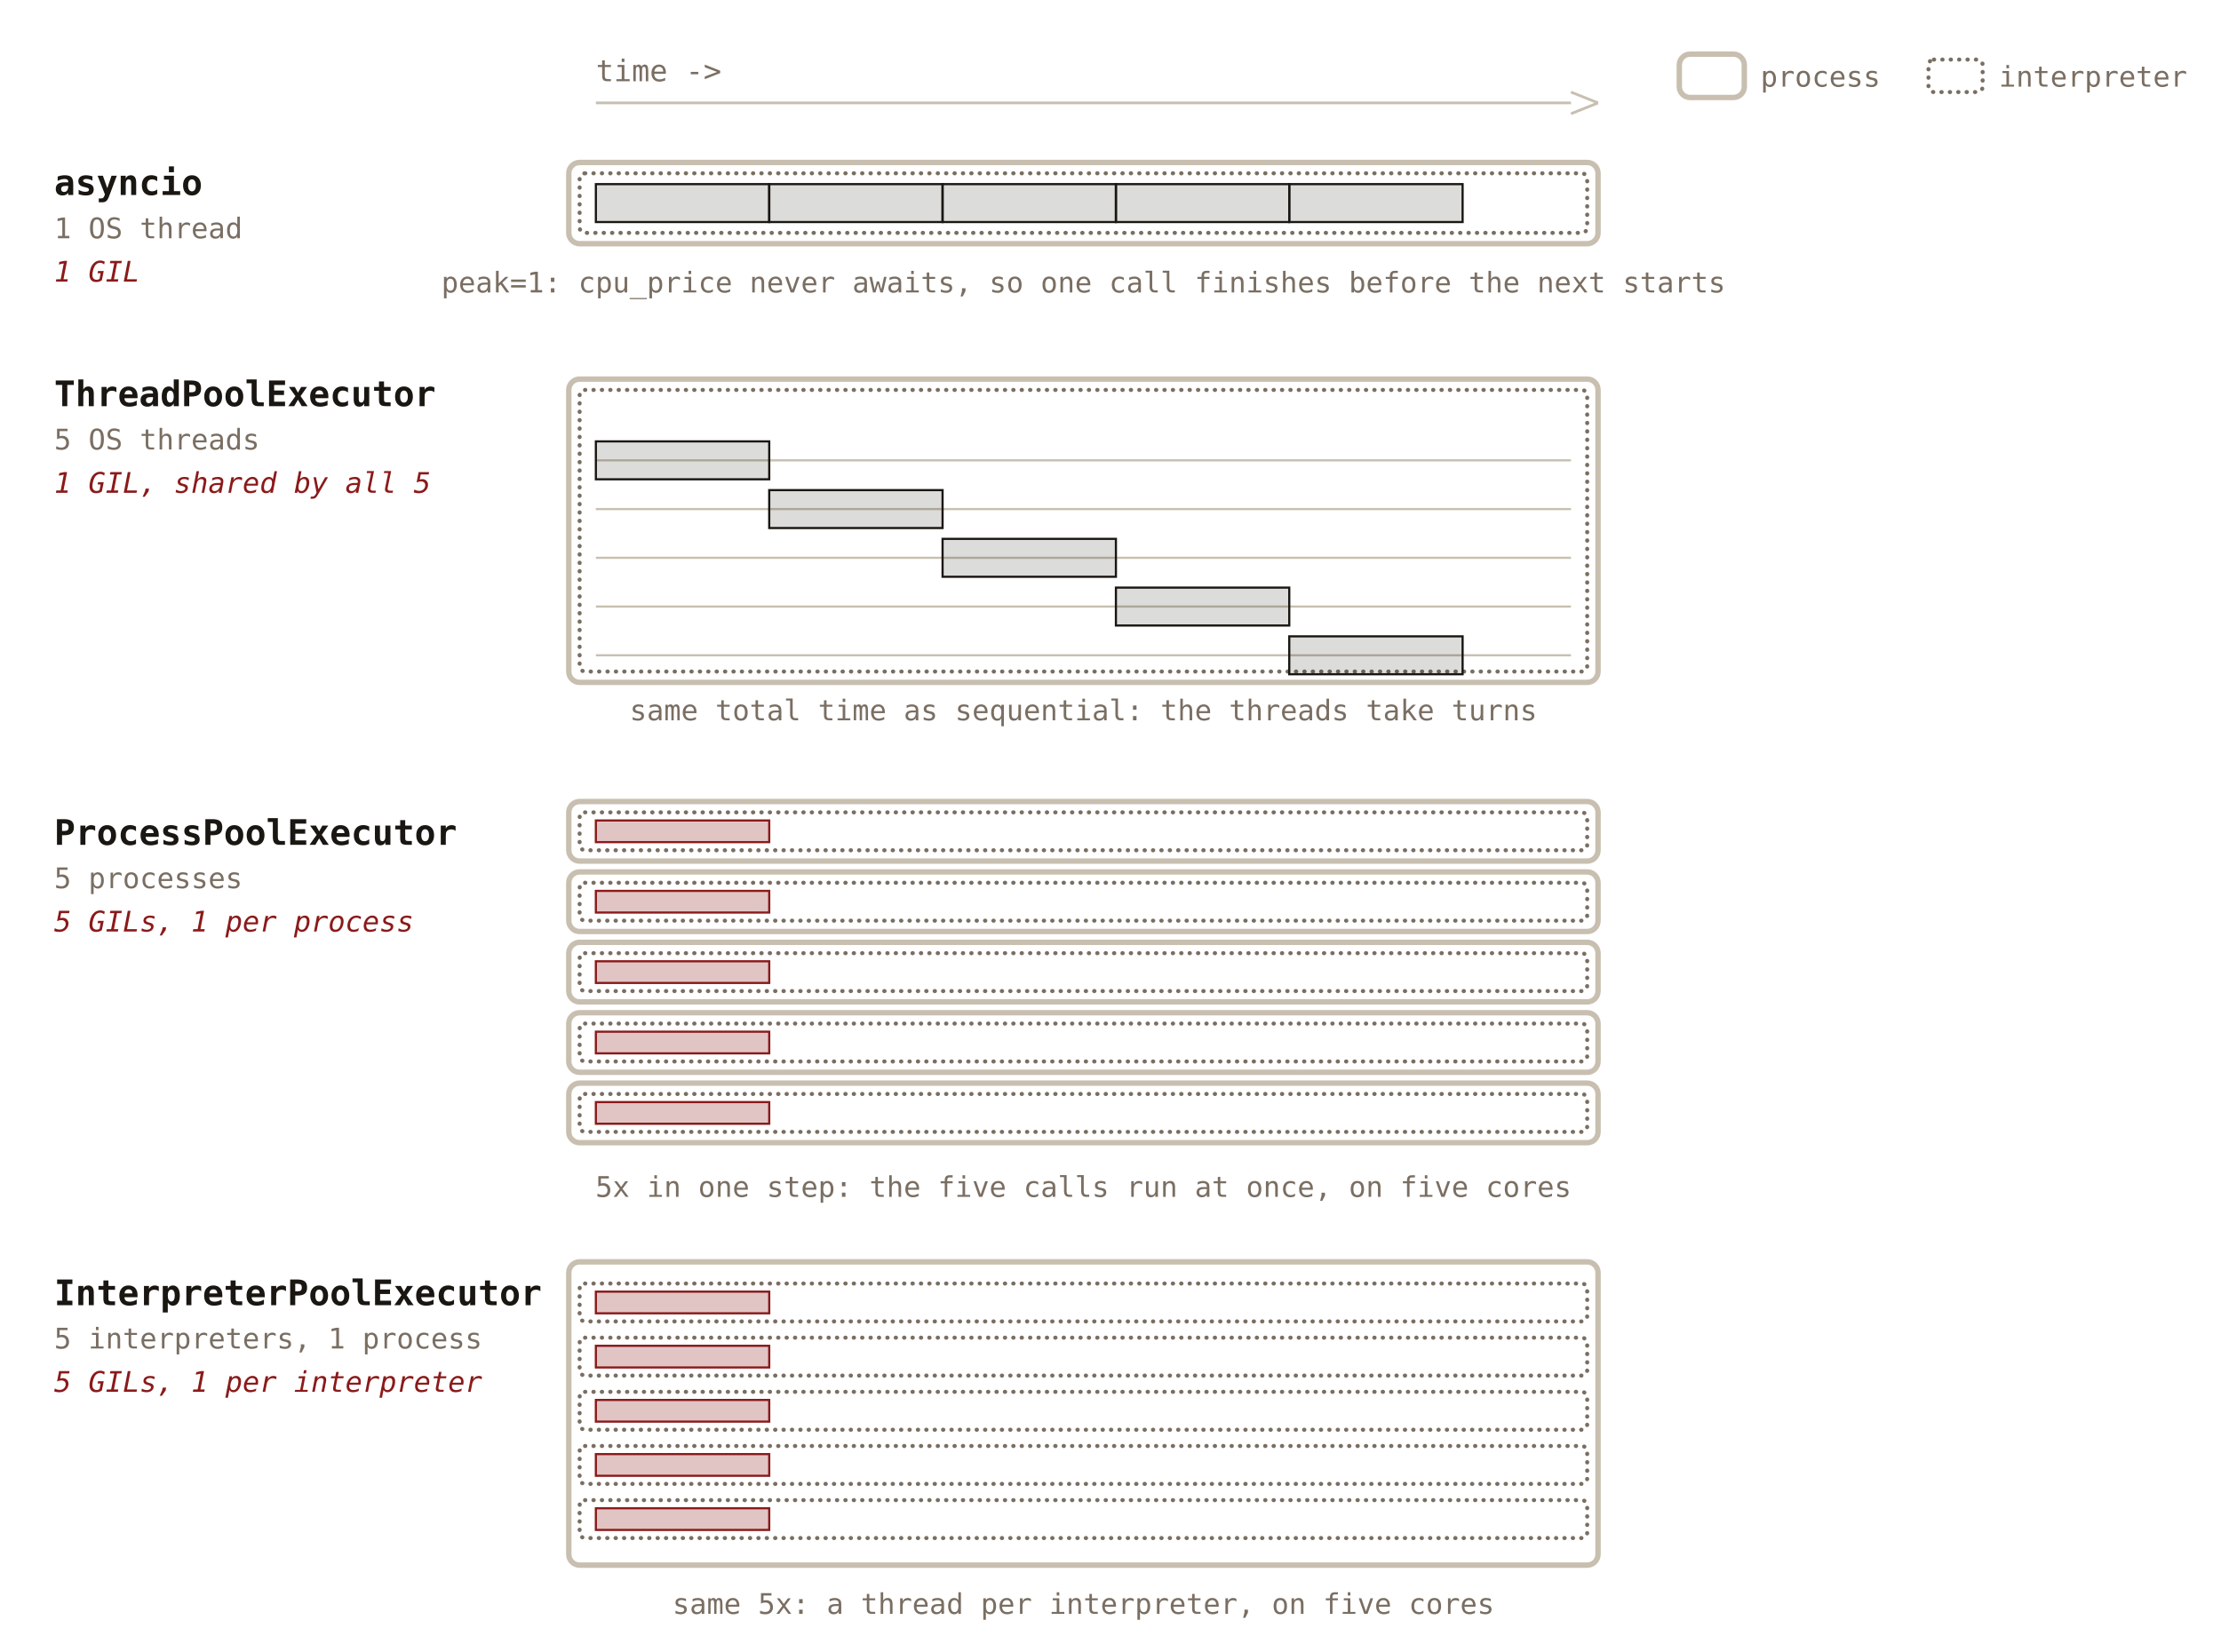
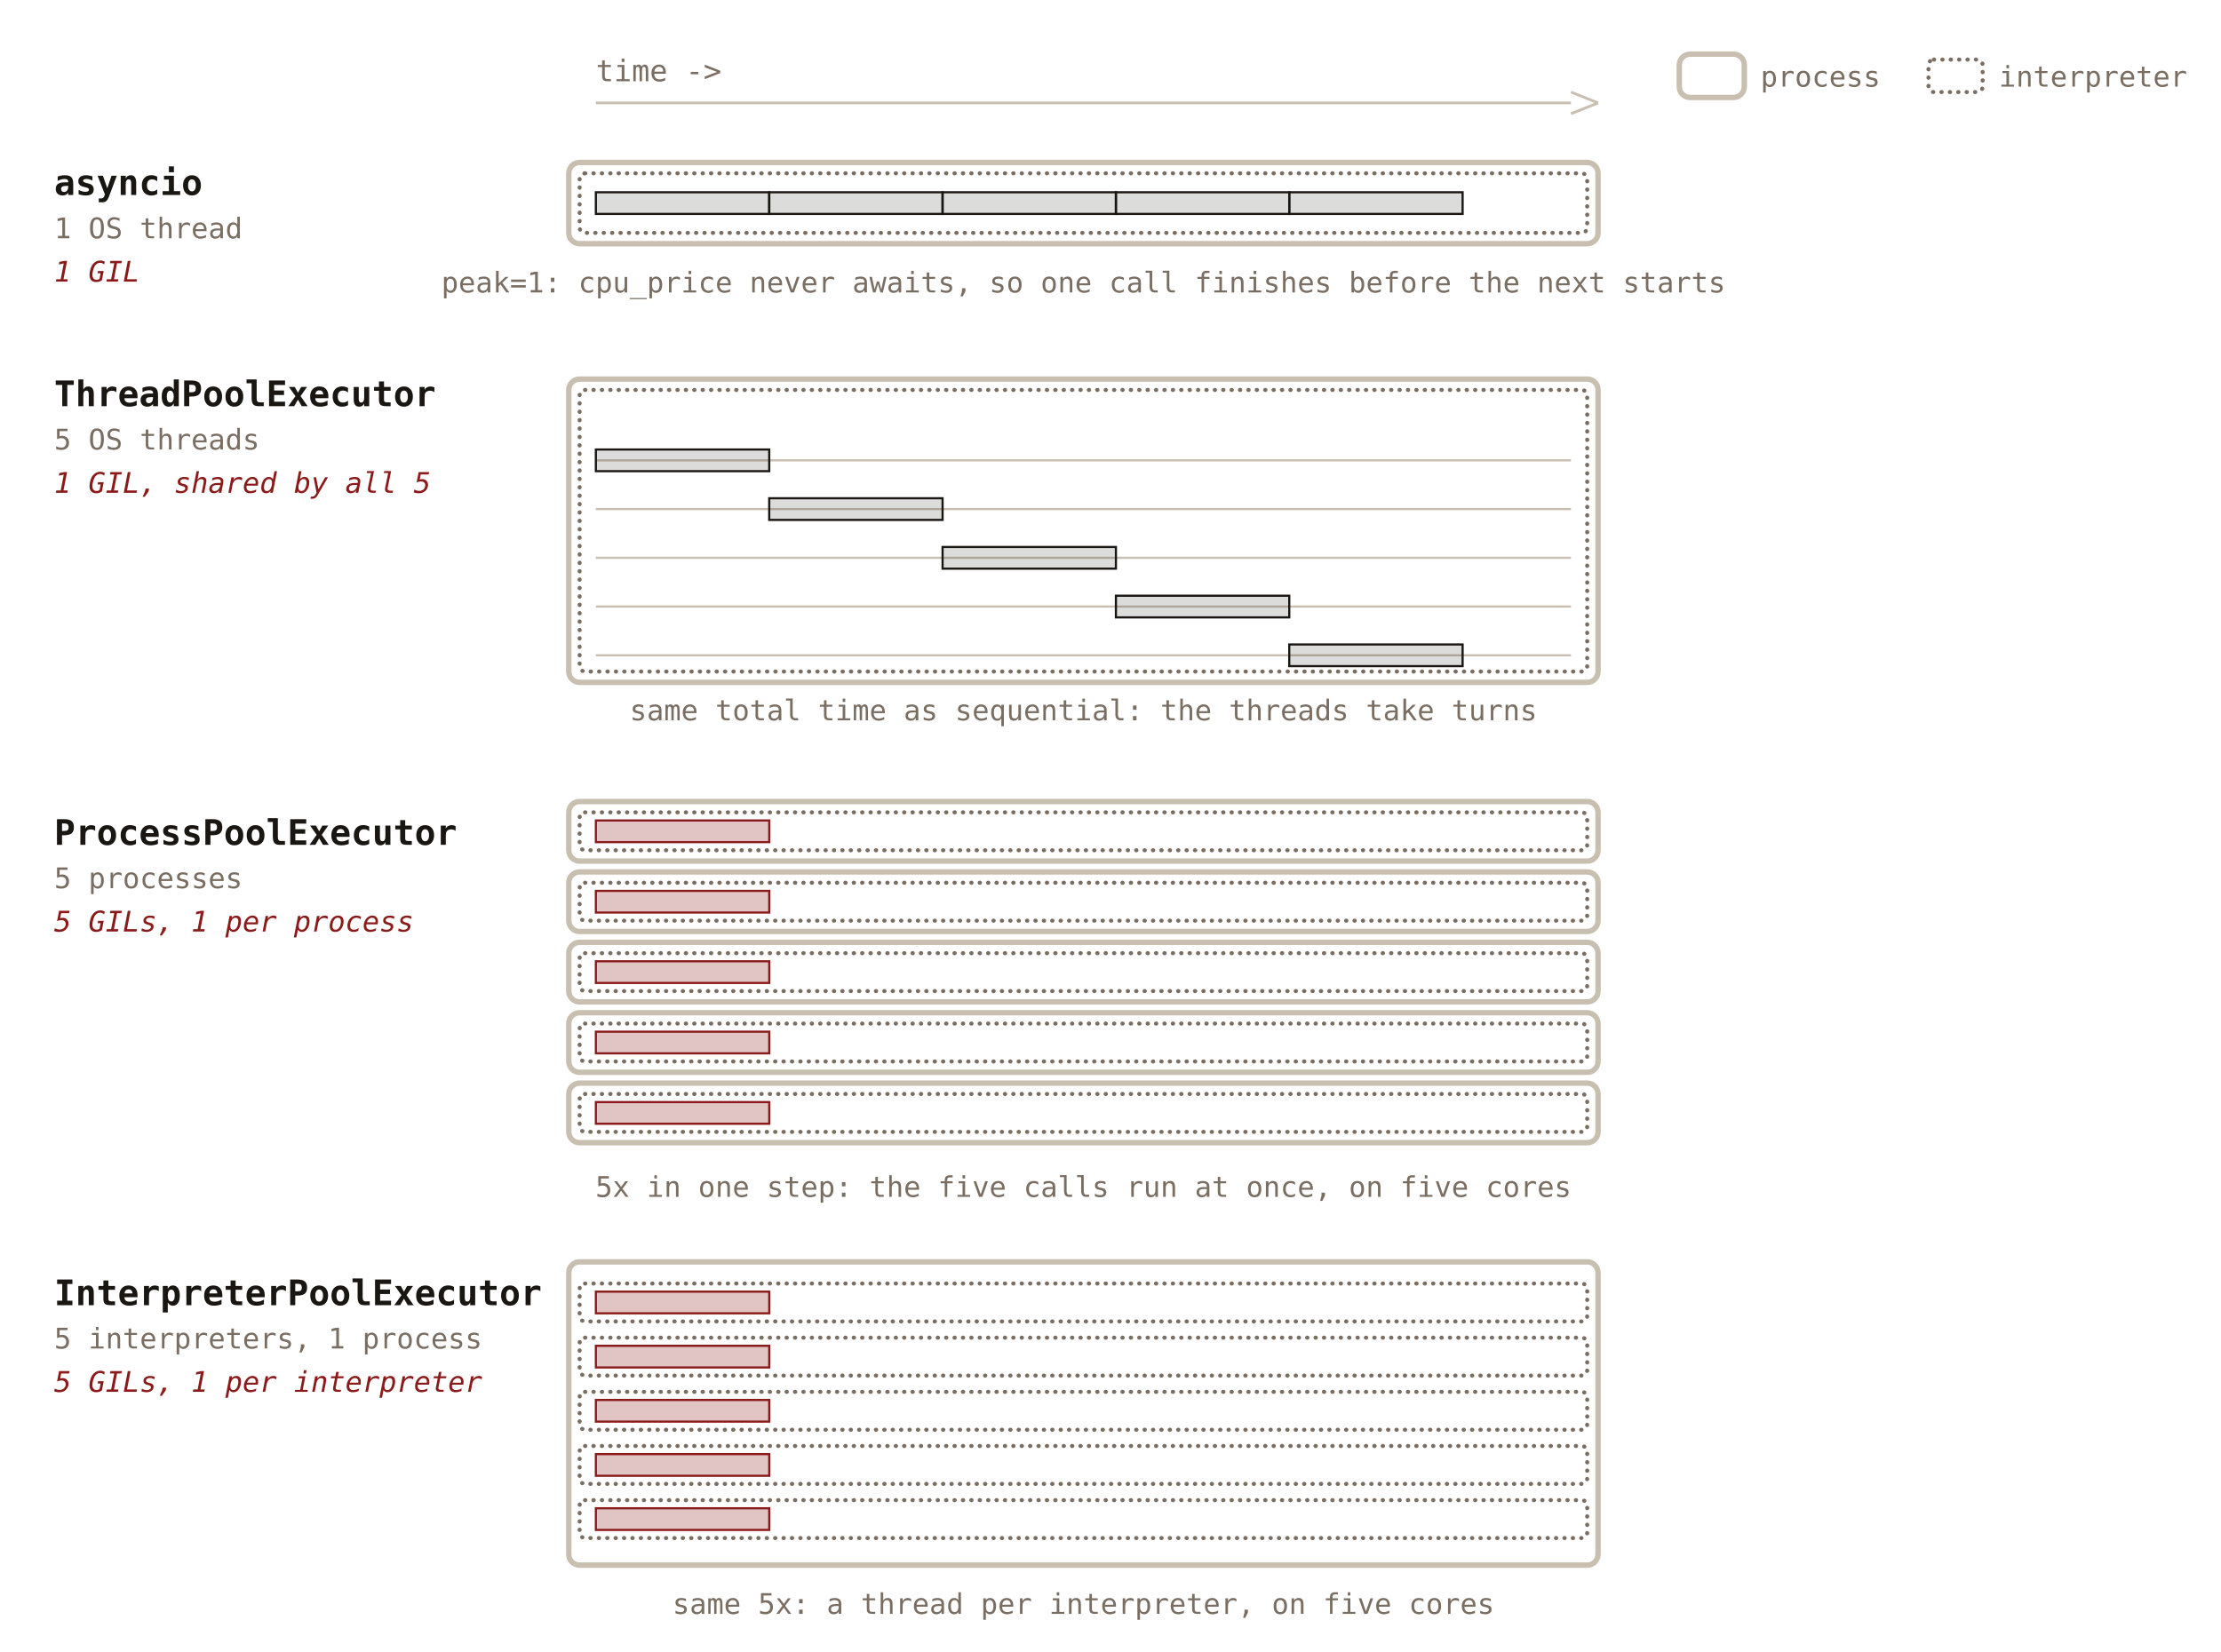
<svg xmlns="http://www.w3.org/2000/svg" viewBox="0 0 820 610" font-family="'JetBrains Mono', Consolas, monospace">
  <text x="220" y="30" font-size="11" fill="#7a6e62">time -&gt;</text>
  <line x1="220" y1="38" x2="580" y2="38" stroke="#c8bfb0" stroke-width="1" />
  <line x1="580" y1="34" x2="590" y2="38" stroke="#c8bfb0" stroke-width="1" />
  <line x1="580" y1="42" x2="590" y2="38" stroke="#c8bfb0" stroke-width="1" />
  <rect x="620" y="20" width="24" height="16" fill="none" stroke="#c8bfb0" stroke-width="2" rx="4" />
  <text x="650" y="32" font-size="10.5" fill="#7a6e62">process</text>
  <rect x="712" y="22" width="20" height="12" fill="none" stroke="#7a6e62" stroke-width="1.5" stroke-dasharray="0.1,3" stroke-linecap="round" rx="2" />
  <text x="738" y="32" font-size="10.5" fill="#7a6e62">interpreter</text>
  <text x="20" y="72" font-size="13" font-weight="bold" fill="#1a1612">asyncio</text>
  <text x="20" y="88" font-size="10.5" fill="#7a6e62">1 OS thread</text>
  <text x="20" y="104" font-size="10.5" font-style="italic" fill="#8b1a1a">1 GIL</text>
  <rect x="210" y="60" width="380" height="30" fill="none" stroke="#c8bfb0" stroke-width="2" rx="4" />
  <rect x="214" y="64" width="372" height="22" fill="none" stroke="#7a6e62" stroke-width="1.5" stroke-dasharray="0.1,3" stroke-linecap="round" rx="2" />
-   <rect x="220" y="68" width="64" height="14" fill="#1a1612" fill-opacity="0.15" stroke="#1a1612" stroke-width="0.8" />
-   <rect x="284" y="68" width="64" height="14" fill="#1a1612" fill-opacity="0.15" stroke="#1a1612" stroke-width="0.8" />
-   <rect x="348" y="68" width="64" height="14" fill="#1a1612" fill-opacity="0.15" stroke="#1a1612" stroke-width="0.8" />
-   <rect x="412" y="68" width="64" height="14" fill="#1a1612" fill-opacity="0.15" stroke="#1a1612" stroke-width="0.8" />
-   <rect x="476" y="68" width="64" height="14" fill="#1a1612" fill-opacity="0.15" stroke="#1a1612" stroke-width="0.8" />
+   <rect x="220" y="71" width="64" height="8" fill="#1a1612" fill-opacity="0.15" stroke="#1a1612" stroke-width="0.8" />
+   <rect x="284" y="71" width="64" height="8" fill="#1a1612" fill-opacity="0.15" stroke="#1a1612" stroke-width="0.8" />
+   <rect x="348" y="71" width="64" height="8" fill="#1a1612" fill-opacity="0.15" stroke="#1a1612" stroke-width="0.8" />
+   <rect x="412" y="71" width="64" height="8" fill="#1a1612" fill-opacity="0.15" stroke="#1a1612" stroke-width="0.8" />
+   <rect x="476" y="71" width="64" height="8" fill="#1a1612" fill-opacity="0.15" stroke="#1a1612" stroke-width="0.8" />
  <text x="400" y="108" font-size="10.5" fill="#7a6e62" text-anchor="middle">peak=1: cpu_price never awaits, so one call finishes before the next starts</text>
  <text x="20" y="150" font-size="13" font-weight="bold" fill="#1a1612">ThreadPoolExecutor</text>
  <text x="20" y="166" font-size="10.5" fill="#7a6e62">5 OS threads</text>
  <text x="20" y="182" font-size="10.5" font-style="italic" fill="#8b1a1a">1 GIL, shared by all 5</text>
  <rect x="210" y="140" width="380" height="112" fill="none" stroke="#c8bfb0" stroke-width="2" rx="4" />
  <rect x="214" y="144" width="372" height="104" fill="none" stroke="#7a6e62" stroke-width="1.5" stroke-dasharray="0.1,3" stroke-linecap="round" rx="2" />
  <line x1="220" y1="170" x2="580" y2="170" stroke="#c8bfb0" stroke-width="0.8" />
-   <rect x="220" y="163" width="64" height="14" fill="#1a1612" fill-opacity="0.15" stroke="#1a1612" stroke-width="0.8" />
+   <rect x="220" y="166" width="64" height="8" fill="#1a1612" fill-opacity="0.15" stroke="#1a1612" stroke-width="0.8" />
  <line x1="220" y1="188" x2="580" y2="188" stroke="#c8bfb0" stroke-width="0.8" />
-   <rect x="284" y="181" width="64" height="14" fill="#1a1612" fill-opacity="0.15" stroke="#1a1612" stroke-width="0.8" />
+   <rect x="284" y="184" width="64" height="8" fill="#1a1612" fill-opacity="0.15" stroke="#1a1612" stroke-width="0.8" />
  <line x1="220" y1="206" x2="580" y2="206" stroke="#c8bfb0" stroke-width="0.8" />
-   <rect x="348" y="199" width="64" height="14" fill="#1a1612" fill-opacity="0.15" stroke="#1a1612" stroke-width="0.8" />
+   <rect x="348" y="202" width="64" height="8" fill="#1a1612" fill-opacity="0.15" stroke="#1a1612" stroke-width="0.8" />
  <line x1="220" y1="224" x2="580" y2="224" stroke="#c8bfb0" stroke-width="0.8" />
-   <rect x="412" y="217" width="64" height="14" fill="#1a1612" fill-opacity="0.15" stroke="#1a1612" stroke-width="0.8" />
+   <rect x="412" y="220" width="64" height="8" fill="#1a1612" fill-opacity="0.15" stroke="#1a1612" stroke-width="0.8" />
  <line x1="220" y1="242" x2="580" y2="242" stroke="#c8bfb0" stroke-width="0.8" />
-   <rect x="476" y="235" width="64" height="14" fill="#1a1612" fill-opacity="0.15" stroke="#1a1612" stroke-width="0.8" />
+   <rect x="476" y="238" width="64" height="8" fill="#1a1612" fill-opacity="0.15" stroke="#1a1612" stroke-width="0.8" />
  <text x="400" y="266" font-size="10.5" fill="#7a6e62" text-anchor="middle">same total time as sequential: the threads take turns</text>
  <text x="20" y="312" font-size="13" font-weight="bold" fill="#1a1612">ProcessPoolExecutor</text>
  <text x="20" y="328" font-size="10.5" fill="#7a6e62">5 processes</text>
  <text x="20" y="344" font-size="10.5" font-style="italic" fill="#8b1a1a">5 GILs, 1 per process</text>
  <rect x="210" y="296" width="380" height="22" fill="none" stroke="#c8bfb0" stroke-width="2" rx="4" />
  <rect x="214" y="300" width="372" height="14" fill="none" stroke="#7a6e62" stroke-width="1.5" stroke-dasharray="0.1,3" stroke-linecap="round" rx="2" />
  <rect x="220" y="303" width="64" height="8" fill="#8b1a1a" fill-opacity="0.25" stroke="#8b1a1a" stroke-width="0.8" />
  <rect x="210" y="322" width="380" height="22" fill="none" stroke="#c8bfb0" stroke-width="2" rx="4" />
  <rect x="214" y="326" width="372" height="14" fill="none" stroke="#7a6e62" stroke-width="1.5" stroke-dasharray="0.1,3" stroke-linecap="round" rx="2" />
  <rect x="220" y="329" width="64" height="8" fill="#8b1a1a" fill-opacity="0.25" stroke="#8b1a1a" stroke-width="0.8" />
  <rect x="210" y="348" width="380" height="22" fill="none" stroke="#c8bfb0" stroke-width="2" rx="4" />
  <rect x="214" y="352" width="372" height="14" fill="none" stroke="#7a6e62" stroke-width="1.5" stroke-dasharray="0.1,3" stroke-linecap="round" rx="2" />
  <rect x="220" y="355" width="64" height="8" fill="#8b1a1a" fill-opacity="0.25" stroke="#8b1a1a" stroke-width="0.8" />
  <rect x="210" y="374" width="380" height="22" fill="none" stroke="#c8bfb0" stroke-width="2" rx="4" />
  <rect x="214" y="378" width="372" height="14" fill="none" stroke="#7a6e62" stroke-width="1.5" stroke-dasharray="0.1,3" stroke-linecap="round" rx="2" />
  <rect x="220" y="381" width="64" height="8" fill="#8b1a1a" fill-opacity="0.25" stroke="#8b1a1a" stroke-width="0.8" />
  <rect x="210" y="400" width="380" height="22" fill="none" stroke="#c8bfb0" stroke-width="2" rx="4" />
  <rect x="214" y="404" width="372" height="14" fill="none" stroke="#7a6e62" stroke-width="1.5" stroke-dasharray="0.1,3" stroke-linecap="round" rx="2" />
  <rect x="220" y="407" width="64" height="8" fill="#8b1a1a" fill-opacity="0.25" stroke="#8b1a1a" stroke-width="0.8" />
  <text x="400" y="442" font-size="10.5" fill="#7a6e62" text-anchor="middle">5x in one step: the five calls run at once, on five cores</text>
  <text x="20" y="482" font-size="13" font-weight="bold" fill="#1a1612">InterpreterPoolExecutor</text>
  <text x="20" y="498" font-size="10.5" fill="#7a6e62">5 interpreters, 1 process</text>
  <text x="20" y="514" font-size="10.5" font-style="italic" fill="#8b1a1a">5 GILs, 1 per interpreter</text>
  <rect x="210" y="466" width="380" height="112" fill="none" stroke="#c8bfb0" stroke-width="2" rx="4" />
  <rect x="214" y="474" width="372" height="14" fill="none" stroke="#7a6e62" stroke-width="1.5" stroke-dasharray="0.1,3" stroke-linecap="round" rx="2" />
  <rect x="220" y="477" width="64" height="8" fill="#8b1a1a" fill-opacity="0.25" stroke="#8b1a1a" stroke-width="0.8" />
  <rect x="214" y="494" width="372" height="14" fill="none" stroke="#7a6e62" stroke-width="1.5" stroke-dasharray="0.1,3" stroke-linecap="round" rx="2" />
  <rect x="220" y="497" width="64" height="8" fill="#8b1a1a" fill-opacity="0.25" stroke="#8b1a1a" stroke-width="0.8" />
  <rect x="214" y="514" width="372" height="14" fill="none" stroke="#7a6e62" stroke-width="1.5" stroke-dasharray="0.1,3" stroke-linecap="round" rx="2" />
  <rect x="220" y="517" width="64" height="8" fill="#8b1a1a" fill-opacity="0.25" stroke="#8b1a1a" stroke-width="0.8" />
  <rect x="214" y="534" width="372" height="14" fill="none" stroke="#7a6e62" stroke-width="1.5" stroke-dasharray="0.1,3" stroke-linecap="round" rx="2" />
  <rect x="220" y="537" width="64" height="8" fill="#8b1a1a" fill-opacity="0.25" stroke="#8b1a1a" stroke-width="0.8" />
  <rect x="214" y="554" width="372" height="14" fill="none" stroke="#7a6e62" stroke-width="1.5" stroke-dasharray="0.1,3" stroke-linecap="round" rx="2" />
  <rect x="220" y="557" width="64" height="8" fill="#8b1a1a" fill-opacity="0.25" stroke="#8b1a1a" stroke-width="0.8" />
  <text x="400" y="596" font-size="10.5" fill="#7a6e62" text-anchor="middle">same 5x: a thread per interpreter, on five cores</text>
</svg>
